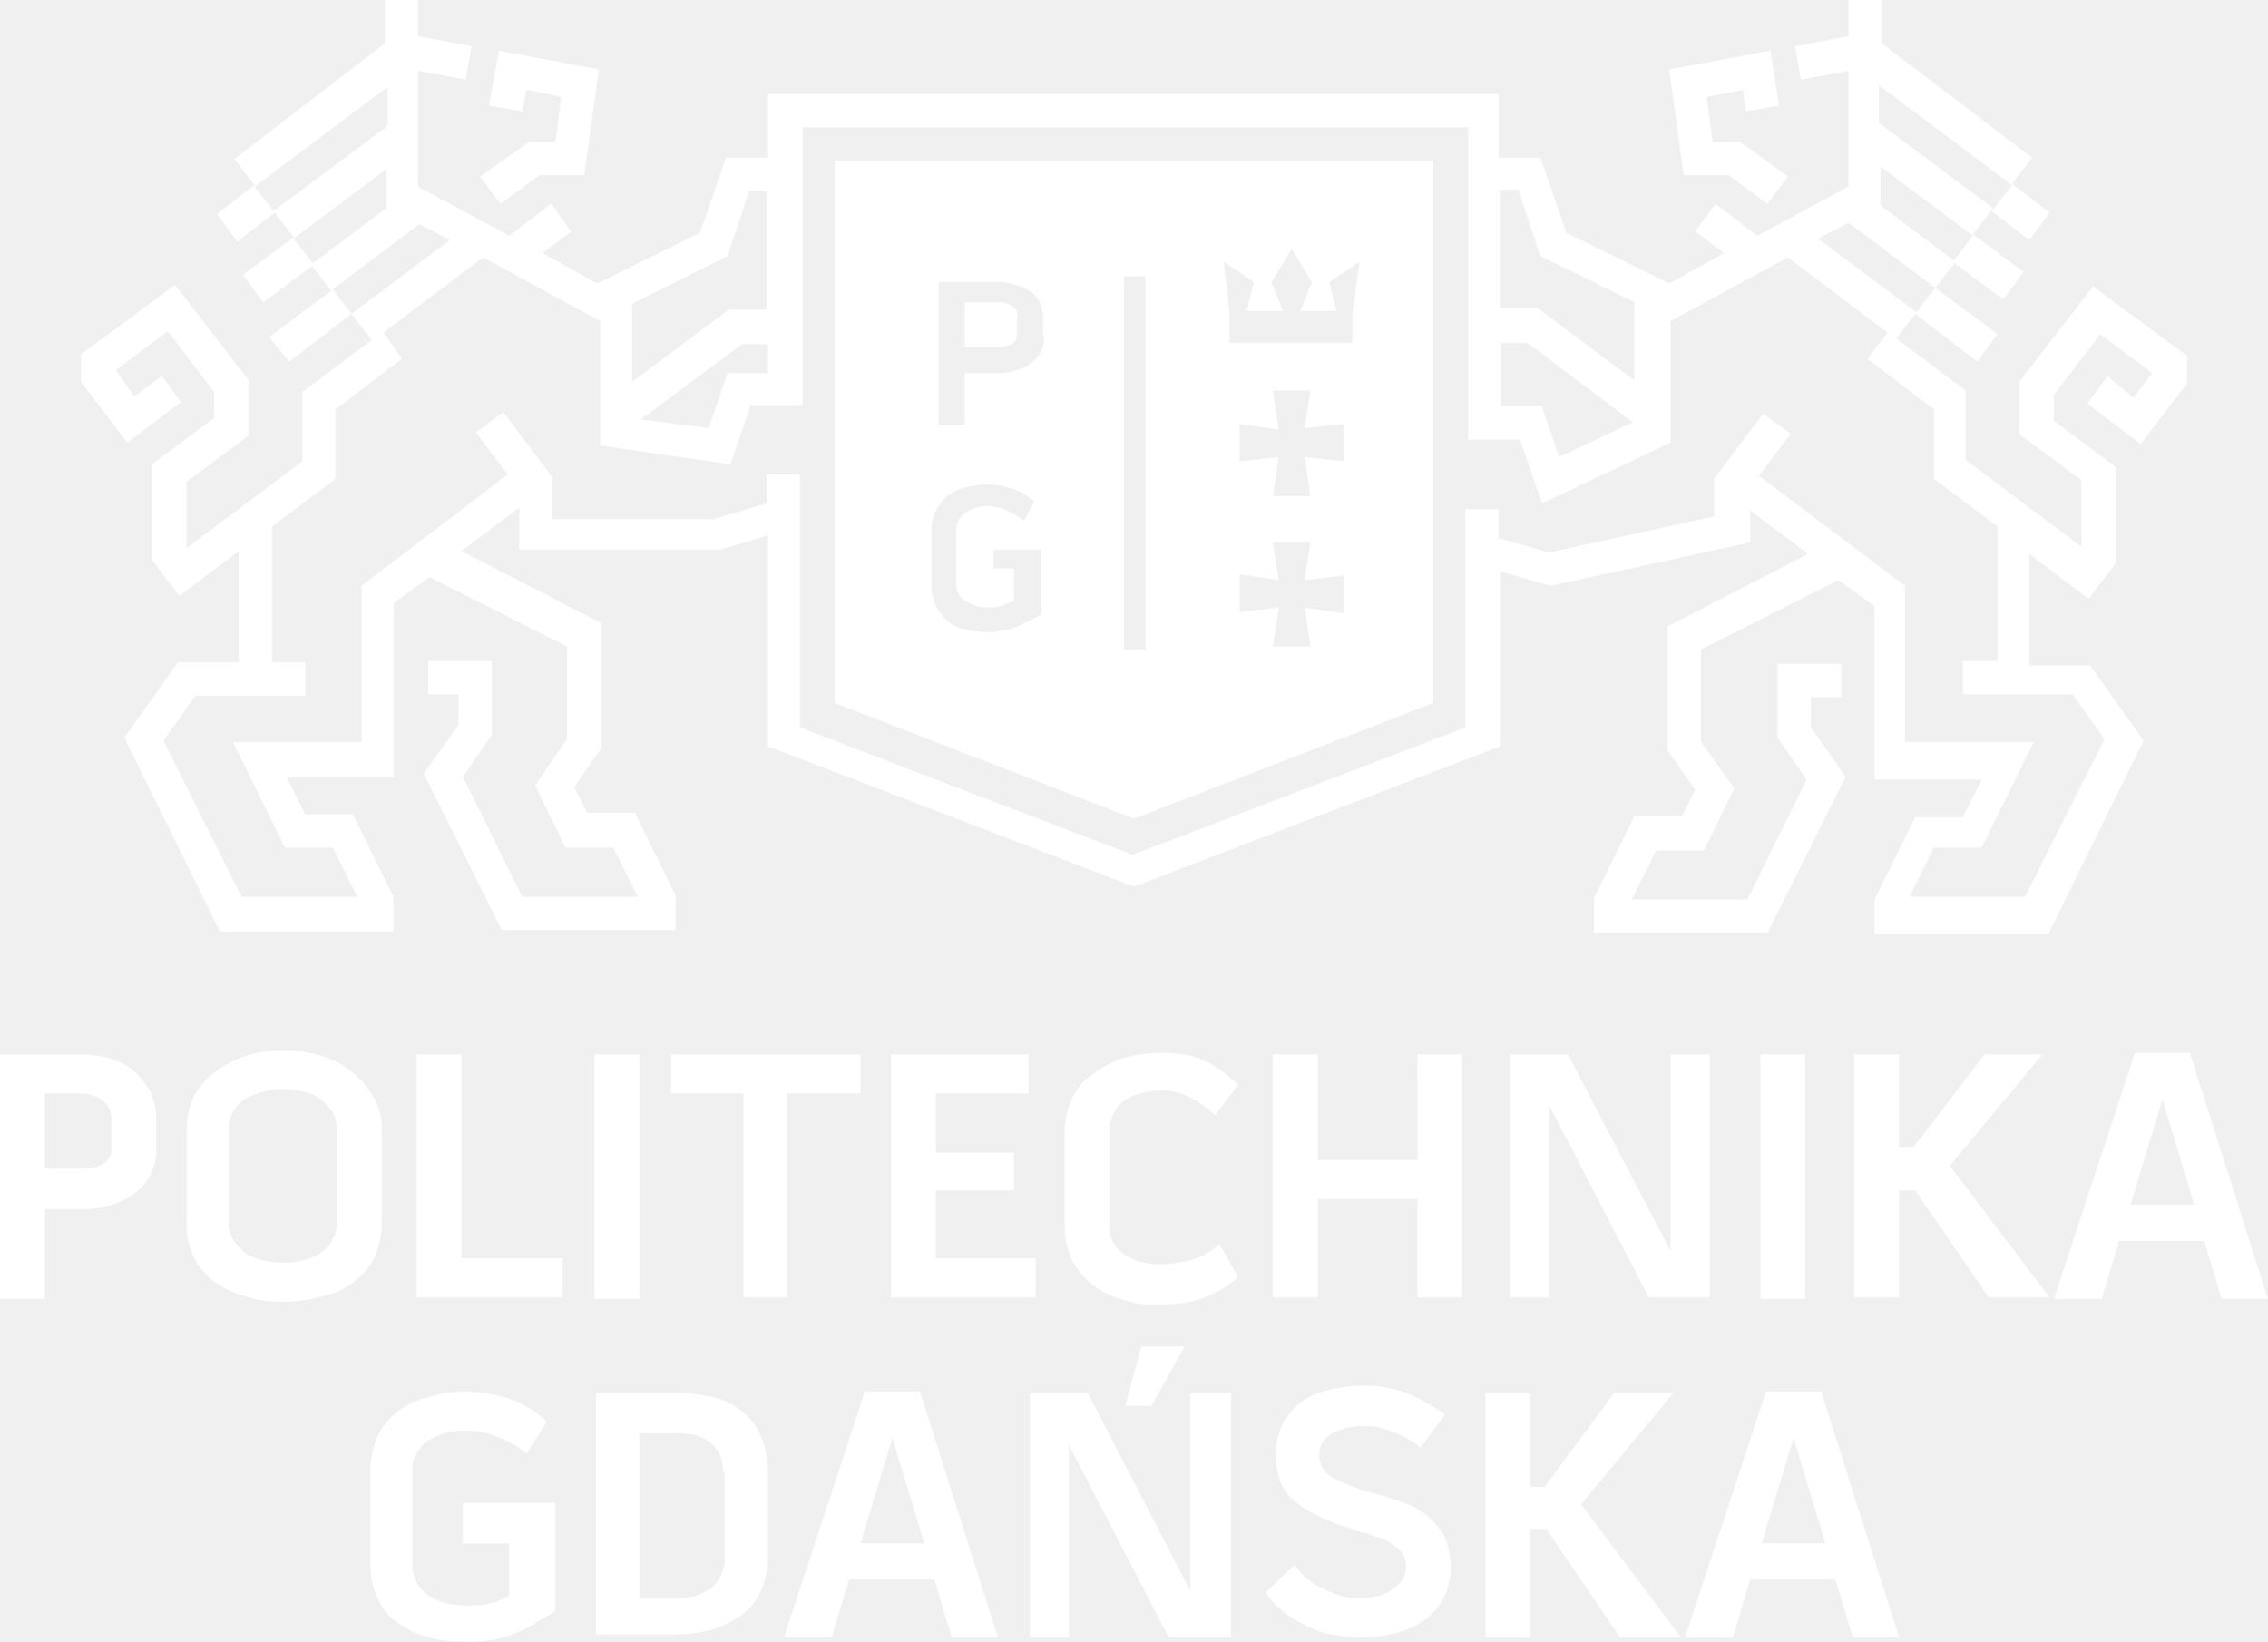
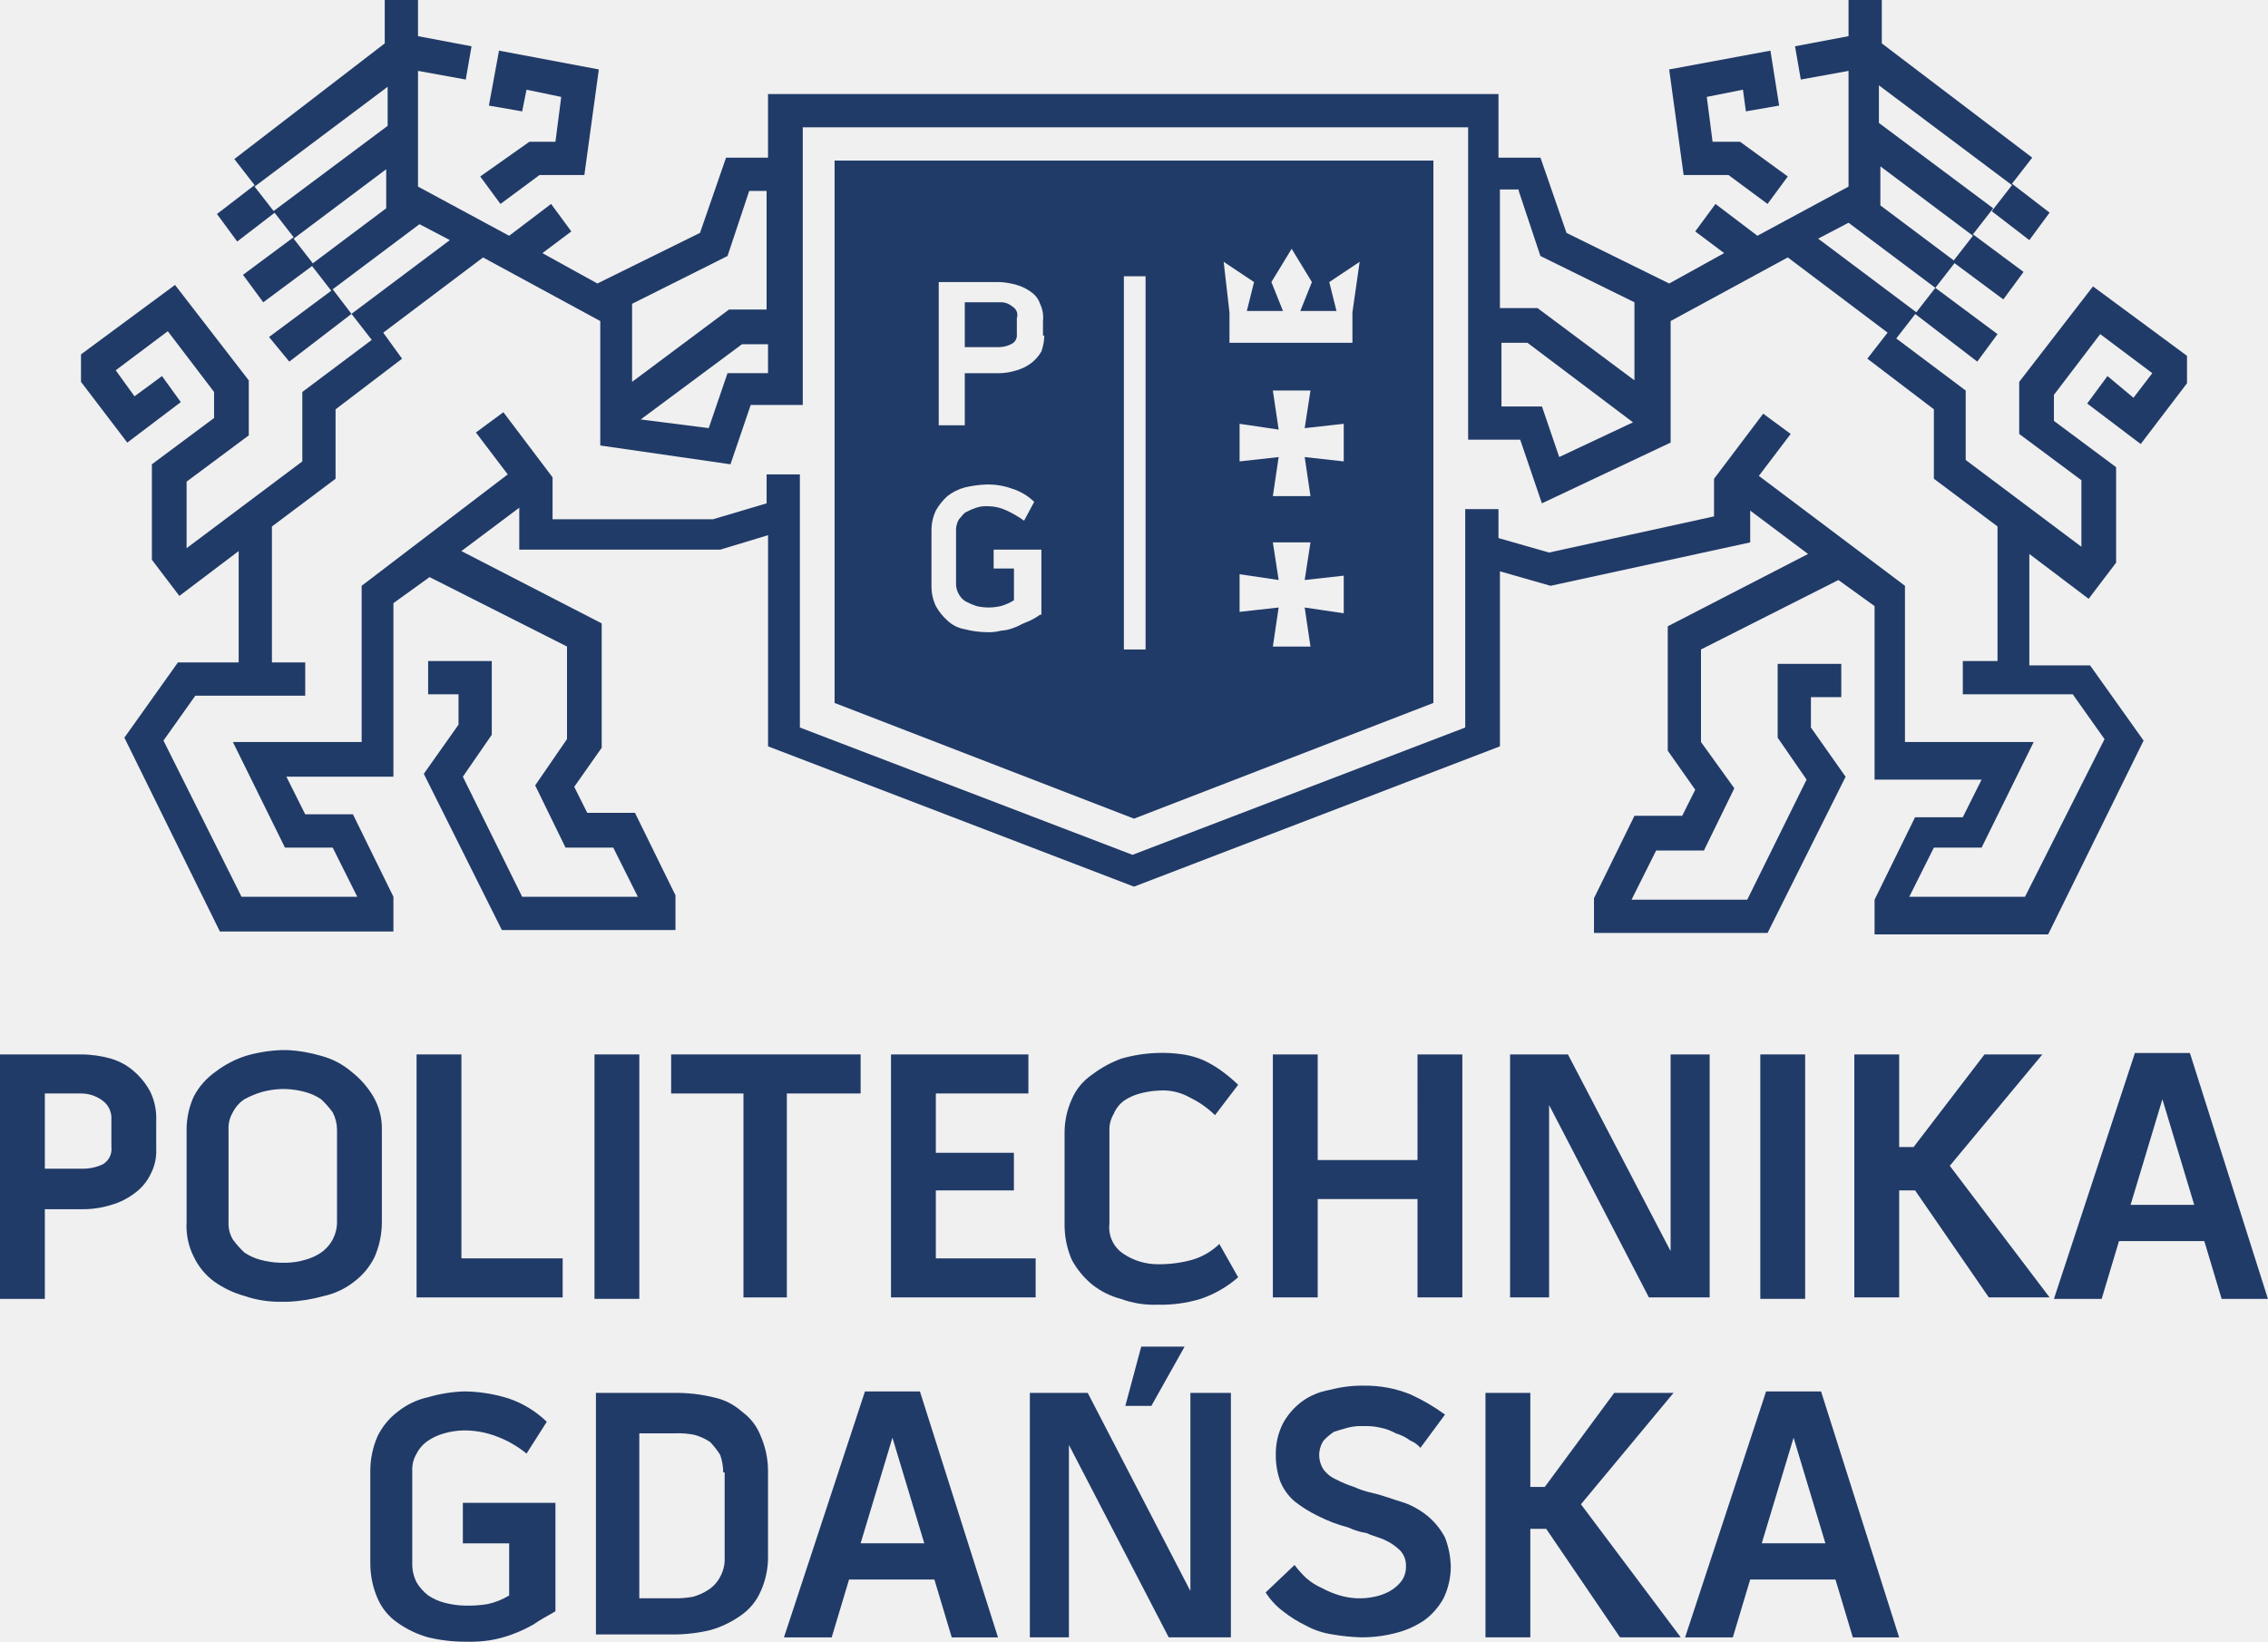
<svg xmlns="http://www.w3.org/2000/svg" id="prefix__PGLogotyp" width="154" height="111.473">
  <defs>
-     <style>.prefix__cls-1{fill:#fff}</style>
+     <style>.prefix__cls-1{fill:#213b68}</style>
  </defs>
  <path id="prefix__Path_98" d="M137.334 89.4h4.125l-6.777-8.937 6.286-7.562h-3.929l-4.812 6.286h-.982V72.9H128.2v16.5h3.045v-7.268h1.08z" class="prefix__cls-1" data-name="Path 98" transform="translate(-2.289 -1.302)" />
  <path id="prefix__Path_99" d="M7.563 77.32a1.459 1.459 0 00-.589-1.277 2.412 2.412 0 00-1.474-.491H3.045v5.107H5.6a3.137 3.137 0 001.375-.295 1.188 1.188 0 00.589-1.179zM5.5 72.9a7.476 7.476 0 012.063.295 4.1 4.1 0 011.571.884 4.777 4.777 0 011.08 1.375 4.136 4.136 0 01.393 1.964v1.866a3.363 3.363 0 01-.393 1.768 3.42 3.42 0 01-1.08 1.277 4.726 4.726 0 01-1.571.786 6.333 6.333 0 01-1.964.295H3.045v6.09H0V72.9z" class="prefix__cls-1" data-name="Path 99" transform="translate(0 -1.302)" />
  <path id="prefix__Path_100" d="M23.114 78a2.615 2.615 0 00-.295-1.179 6.354 6.354 0 00-.786-.884 3.63 3.63 0 00-1.08-.491 5.748 5.748 0 00-1.277-.2h-.393a5.748 5.748 0 00-1.277.2 6.007 6.007 0 00-1.179.491 2.319 2.319 0 00-.786.884A2.094 2.094 0 0015.748 78v6.286a2.094 2.094 0 00.295 1.179 6.354 6.354 0 00.786.884 3.631 3.631 0 001.08.491 5.8 5.8 0 001.375.2h.393a4.976 4.976 0 001.277-.2 3.631 3.631 0 001.08-.491 2.513 2.513 0 001.08-2.062zm-1.08-5.009a5.2 5.2 0 012.063 1.08 6.013 6.013 0 011.473 1.67A4.3 4.3 0 0126.159 78v6.286a5.934 5.934 0 01-.491 2.357 4.659 4.659 0 01-1.375 1.67 5.028 5.028 0 01-2.062.982 10.662 10.662 0 01-2.455.393h-.393a7.324 7.324 0 01-2.554-.393 6.687 6.687 0 01-2.063-.982 4.492 4.492 0 01-1.375-1.67 4.625 4.625 0 01-.491-2.357V78a5.456 5.456 0 01.491-2.259 4.775 4.775 0 011.473-1.67 6.86 6.86 0 012.063-1.08 9.874 9.874 0 012.455-.393h.393a9.933 9.933 0 012.259.393" class="prefix__cls-1" data-name="Path 100" transform="translate(-.23 -1.296)" />
  <path id="prefix__Path_101" d="M31.845 72.9v13.848h6.875V89.4H28.8V72.9z" class="prefix__cls-1" data-name="Path 101" transform="translate(-.514 -1.302)" />
  <path id="prefix__Rectangle_8" d="M0 0h3.045v16.598H0z" class="prefix__cls-1" data-name="Rectangle 8" transform="translate(40.366 71.598)" />
  <path id="prefix__Path_102" d="M46.4 75.552V72.9h12.866v2.652h-5.009V89.4h-2.946V75.552z" class="prefix__cls-1" data-name="Path 102" transform="translate(-.829 -1.302)" />
  <path id="prefix__Path_103" d="M64.645 82.132v4.616h6.777V89.4H61.6V72.9h9.33v2.652h-6.285v4.027h5.3v2.554z" class="prefix__cls-1" data-name="Path 103" transform="translate(-1.1 -1.302)" />
  <path id="prefix__Path_104" d="M79.984 75.354a5.749 5.749 0 00-1.277.2 3.631 3.631 0 00-1.08.491 2.139 2.139 0 00-.687.884 2.1 2.1 0 00-.295 1.179v6.286a2.144 2.144 0 00.982 2.063 4.19 4.19 0 002.357.688 8.372 8.372 0 002.259-.295 4.451 4.451 0 001.866-1.08l1.277 2.259a7.507 7.507 0 01-2.554 1.471 9.307 9.307 0 01-2.946.393 6.449 6.449 0 01-2.456-.393 5.268 5.268 0 01-1.964-.982 5.691 5.691 0 01-1.375-1.67 5.934 5.934 0 01-.491-2.357V78.2a5.456 5.456 0 01.491-2.259 3.837 3.837 0 011.375-1.67 7.675 7.675 0 011.964-1.08 9.874 9.874 0 012.455-.393 9.549 9.549 0 011.768.1 5.63 5.63 0 011.375.393 7.326 7.326 0 011.179.687 10.4 10.4 0 011.179.982l-1.571 2.063a6.452 6.452 0 00-1.67-1.179 3.718 3.718 0 00-2.161-.491" class="prefix__cls-1" data-name="Path 104" transform="translate(-1.314 -1.3)" />
  <path id="prefix__Path_105" d="M97.821 72.9h3.045v16.5h-3.045v-6.679h-6.776V89.4H88V72.9h3.045v7.17h6.777z" class="prefix__cls-1" data-name="Path 105" transform="translate(-1.571 -1.302)" />
  <path id="prefix__Path_106" d="M115.3 72.9h2.652v16.5h-4.125l-6.777-13.062V89.4h-2.65V72.9h3.929l6.971 13.357z" class="prefix__cls-1" data-name="Path 106" transform="translate(-1.864 -1.302)" />
  <path id="prefix__Rectangle_9" d="M0 0h3.045v16.598H0z" class="prefix__cls-1" data-name="Rectangle 9" transform="translate(119.527 71.598)" />
  <path id="prefix__Path_107" d="M151.527 83.113l-2.161-7.17-2.161 7.17zm-.295-10.313l5.3 16.7h-3.143l-1.179-3.929h-5.79l-1.179 3.929H142l5.5-16.7z" class="prefix__cls-1" data-name="Path 107" transform="translate(-2.536 -1.3)" />
  <path id="prefix__Path_108" d="M36.539 9.688L33.2 12.045l1.375 1.866 2.652-1.964h3.045l.982-7.17L34.477 3.5l-.687 3.732 2.259.393.295-1.473 2.357.491-.393 3.045z" class="prefix__cls-1" data-name="Path 108" transform="translate(-.593 -.062)" />
  <path id="prefix__Path_109" d="M119.427 11.946l2.652 1.964 1.375-1.866-3.241-2.357h-1.866l-.393-3.045 2.455-.491.2 1.473 2.259-.393-.593-3.731-6.875 1.277.982 7.17z" class="prefix__cls-1" data-name="Path 109" transform="translate(-2.061 -.062)" />
  <path id="prefix__Path_110" d="M135.636 44.884h-2.259v2.259h7.464L143 50.188l-5.4 10.705h-7.857l1.67-3.339h3.241l3.536-7.17h-8.741V39.777l-9.92-7.464 2.161-2.848-1.866-1.375-3.339 4.42v2.554l-11.2 2.455-3.437-.982v-1.966h-2.257V49.4L77 58.045 54.413 49.4V32.214h-2.259v1.964l-3.634 1.08h-10.9v-2.847l-3.339-4.42-1.866 1.375 2.161 2.848-9.92 7.563v10.607h-8.743l3.536 7.17h3.241l1.67 3.339H16.5l-5.3-10.607 2.161-3.045h7.464v-2.259h-2.261V35.75l4.321-3.241v-4.714l4.515-3.438-1.277-1.768 6.777-5.107 7.959 4.318v8.45l8.841 1.277 1.373-4.027h3.536V8.643h45.179v21.214h3.536l1.473 4.321 8.741-4.125V21.8l7.955-4.321 6.777 5.107-1.375 1.768 4.518 3.438v4.714l4.321 3.241v9.134zM49.5 17.384l1.473-4.42h1.179v8.054H49.6l-6.58 4.911v-5.3zm-6.384 10.9zm9.134-2.946H49.5l-1.277 3.732-4.616-.589 6.875-5.107h1.768zm58.732 3.339l-5.009 2.357L104.8 27.6h-2.75v-4.323h1.768zm-7.759-15.714l1.473 4.42 6.384 3.143v5.3l-6.58-4.906h-2.554v-8.054h1.277zM143.2 25.536l-1.377 1.864 3.634 2.75 3.143-4.125v-1.864l-6.384-4.714-5.009 6.482v3.536l4.223 3.143v4.518l-7.857-5.893v-4.715l-4.714-3.536 1.375-1.768-6.679-5.009 2.063-1.08 5.893 4.42-1.375 1.768 4.223 3.241 1.375-1.866-4.223-3.143 1.375-1.768-5.107-3.83v-2.652l6.286 4.714-1.375 1.768 3.438 2.554 1.375-1.866-3.437-2.554 1.375-1.768-7.761-5.795V5.795l9.036 6.777-1.375 1.768 2.554 1.964 1.375-1.866-2.554-1.964 1.375-1.768-10.214-7.76V0h-2.259v2.455l-3.634.688.393 2.259 3.241-.589v7.857l-6.187 3.339-2.848-2.161-1.375 1.866 1.964 1.473-3.732 2.063-6.973-3.437-1.767-5.108h-2.85V6.384h-49.6v4.321H49.4l-1.768 5.107-6.969 3.438-3.733-2.062 1.964-1.473-1.374-1.867-2.848 2.161-6.188-3.339V4.813l3.241.589.393-2.259-3.634-.687V0h-2.259v2.946L16.011 10.8l1.375 1.768-2.554 1.964 1.375 1.868 2.554-1.964-1.375-1.766 9.036-6.777v2.652l-7.759 5.795 1.375 1.768-3.438 2.553 1.375 1.866 3.438-2.554-1.375-1.768 6.286-4.714v2.652l-5.107 3.83 1.375 1.768-4.223 3.143 1.375 1.67 4.223-3.241-1.277-1.67 5.893-4.42 2.063 1.08-6.679 5.009 1.375 1.768-4.714 3.536v4.714l-7.858 5.893v-4.518l4.223-3.143V25.83l-5.009-6.482L5.6 24.063v1.866l3.143 4.125 3.634-2.75-1.277-1.768-1.866 1.375-1.277-1.768 3.536-2.652 3.143 4.125v1.768l-4.223 3.143v6.482l1.866 2.455 4.027-3.045v7.563H12.18l-3.634 5.107 6.483 13.161h11.785v-2.357l-2.75-5.6h-3.241l-1.277-2.554h7.268V40.955l2.455-1.768L38.6 43.9v6.286l-2.161 3.144 2.061 4.224h3.241l1.67 3.339h-7.856l-4.027-8.152 1.964-2.848v-5.009h-4.321v2.259h2.063v2.063l-2.357 3.339 5.3 10.607h11.789v-2.357l-2.75-5.6h-3.241l-.884-1.768 1.866-2.652V42.33l-9.527-4.91 3.929-2.946v2.848h13.652l3.241-.982v14.339L77.1 60.205l24.848-9.527V38.795l3.438.982 13.554-2.946V34.67l3.929 2.946-9.527 4.911v8.446l1.866 2.652-.884 1.768h-3.241l-2.75 5.6v2.357h11.786l5.3-10.607-2.355-3.343v-2.061h2.062V45.08h-4.321v5.009l1.964 2.848-4.027 8.152h-7.857l1.67-3.339h3.245l2.063-4.223-2.263-3.143V44.1l9.33-4.714 2.455 1.768v11.784h7.268l-1.277 2.554h-3.241l-2.75 5.6v2.357h11.786l6.482-13.161-3.634-5.107h-4.125v-7.565l4.027 3.045 1.866-2.455v-6.483l-4.223-3.143v-1.768l3.143-4.125 3.536 2.652-1.277 1.67z" class="prefix__cls-1" data-name="Path 110" transform="translate(-.1)" />
  <path id="prefix__Path_111" d="M69.941 21.195a1.2 1.2 0 00-.884-.295H66.7v3.045h2.357a1.85 1.85 0 00.786-.2.658.658 0 00.393-.687V21.98a.658.658 0 00-.295-.786" class="prefix__cls-1" data-name="Path 111" transform="translate(-1.191 -.373)" />
  <path id="prefix__Path_112" d="M92.861 21.413v2.063h-8.349v-2.063l-.393-3.437 2.063 1.375-.491 1.964h2.455l-.786-1.964 1.375-2.259 1.375 2.259-.786 1.964h2.456l-.491-1.964 2.063-1.375zm-.589 10.116l-2.652-.295.393 2.652h-2.554l.393-2.652-2.652.295v-2.554l2.652.393-.393-2.652h2.554l-.393 2.554 2.652-.295v2.554zm0 10.313l-2.652-.393.393 2.652h-2.554l.393-2.652-2.652.295v-2.555l2.652.393-.393-2.554h2.554l-.393 2.554 2.652-.295v2.554zM78.816 44.3h-1.473V18.957h1.473zm-6.875-21.316a3.531 3.531 0 01-.2 1.08 2.648 2.648 0 01-.687.786 3.072 3.072 0 01-.982.491 4.221 4.221 0 01-1.179.2h-2.354v3.536h-1.768V19.35H68.9a4.93 4.93 0 011.179.2 3.072 3.072 0 01.982.491 1.527 1.527 0 01.589.786 2.127 2.127 0 01.2 1.179v.982zm-.295 18.955a3.981 3.981 0 01-.884.491c-.295.1-.589.295-.884.393a2.868 2.868 0 01-.884.2 3.028 3.028 0 01-.982.1 5.944 5.944 0 01-1.473-.2 2.24 2.24 0 01-1.179-.589 3.845 3.845 0 01-.786-.982 3.137 3.137 0 01-.295-1.375v-3.734a3.137 3.137 0 01.295-1.375 3.845 3.845 0 01.786-.982 3.319 3.319 0 011.179-.589 7.581 7.581 0 011.473-.2 4.758 4.758 0 011.768.295 3.7 3.7 0 011.473.884l-.687 1.277a7.326 7.326 0 00-1.179-.688 3.024 3.024 0 00-1.277-.295 2.163 2.163 0 00-.786.1 4.787 4.787 0 00-.687.295c-.2.1-.295.295-.491.491a1.42 1.42 0 00-.2.688v3.732a1.42 1.42 0 00.2.688 1.184 1.184 0 00.491.491 4.788 4.788 0 00.688.295 3.585 3.585 0 001.67 0 3.489 3.489 0 00.884-.393V38.8H68.5v-1.28h3.241v4.42zM57.7 11.1v36.83l20.33 7.857 20.33-7.857V11.1z" class="prefix__cls-1" data-name="Path 112" transform="translate(-1.03 -.198)" />
  <path id="prefix__Path_113" d="M111.834 112.9h4.125l-6.777-9.036 6.286-7.562h-4.027l-4.714 6.384h-.982V96.3H102.7v16.6h3.045v-7.366h1.08z" class="prefix__cls-1" data-name="Path 113" transform="translate(-1.834 -1.72)" />
  <path id="prefix__Path_114" d="M31.984 103.763h6.188v7.366c-.491.295-1.08.589-1.473.884a9.91 9.91 0 01-1.473.687 8.182 8.182 0 01-1.473.393 8.986 8.986 0 01-1.67.1 10.7 10.7 0 01-2.554-.295 6.687 6.687 0 01-2.062-.982 3.837 3.837 0 01-1.375-1.67 5.934 5.934 0 01-.491-2.357V101.6a5.934 5.934 0 01.491-2.357 4.659 4.659 0 011.375-1.67 5.028 5.028 0 012.063-.982 9.874 9.874 0 012.455-.393 10.4 10.4 0 013.045.491 6.931 6.931 0 012.554 1.571l-1.375 2.161a7.065 7.065 0 00-2.062-1.179 6.089 6.089 0 00-2.259-.393 4.976 4.976 0 00-1.277.2 3.631 3.631 0 00-1.08.491 2.319 2.319 0 00-.786.884 2.1 2.1 0 00-.295 1.179v6.286a2.719 2.719 0 00.295 1.277 3.182 3.182 0 00.786.884 3.631 3.631 0 001.08.491 5.8 5.8 0 001.375.2 7.939 7.939 0 001.571-.1 4.63 4.63 0 001.473-.589v-3.536h-3.144v-2.75z" class="prefix__cls-1" data-name="Path 114" transform="translate(-.457 -1.718)" />
  <path id="prefix__Path_115" d="M49.843 101.7a3.663 3.663 0 00-.2-1.179 5.4 5.4 0 00-.687-.884 3.631 3.631 0 00-1.08-.491 5.6 5.6 0 00-1.277-.1h-2.453v11.2h2.259a6.484 6.484 0 001.375-.1 3.631 3.631 0 001.08-.491 2.319 2.319 0 00.786-.884 2.457 2.457 0 00.295-1.277V101.7zM46.6 96.3a10.7 10.7 0 012.554.295 4.133 4.133 0 011.964.982 3.642 3.642 0 011.277 1.67 5.934 5.934 0 01.491 2.357v5.796a5.582 5.582 0 01-.491 2.357 3.837 3.837 0 01-1.375 1.67 6.687 6.687 0 01-2.062.982 10.706 10.706 0 01-2.554.295H41.2V96.3z" class="prefix__cls-1" data-name="Path 115" transform="translate(-.736 -1.72)" />
  <path id="prefix__Path_116" d="M63.727 106.512l-2.161-7.17-2.161 7.17zM63.432 96.2l5.3 16.7h-3.139l-1.179-3.929H58.62l-1.179 3.929H54.2l5.5-16.7z" class="prefix__cls-1" data-name="Path 116" transform="translate(-.968 -1.718)" />
  <path id="prefix__Path_117" d="M82.1 96.3h2.75v16.6h-4.221l-6.777-13.064V112.9H71.2V96.3h3.929l6.971 13.455z" class="prefix__cls-1" data-name="Path 117" transform="translate(-1.271 -1.72)" />
  <path id="prefix__Path_118" d="M94.67 103.068c.884.2 1.571.491 2.259.688a5.355 5.355 0 011.67.982 4.776 4.776 0 011.08 1.375 5.811 5.811 0 01.393 1.964 5 5 0 01-.491 2.161 4.624 4.624 0 01-1.277 1.473 6 6 0 01-1.964.884 9.117 9.117 0 01-2.357.295 13.31 13.31 0 01-1.964-.2 5.364 5.364 0 01-1.768-.589 8.482 8.482 0 01-1.571-.982 4.807 4.807 0 01-1.179-1.277l1.964-1.866a6.354 6.354 0 00.786.884 4.056 4.056 0 001.08.687 6.008 6.008 0 001.179.491 4.93 4.93 0 001.179.2 4.782 4.782 0 001.179-.1 3.518 3.518 0 001.08-.393 2.648 2.648 0 00.786-.687 1.659 1.659 0 00.295-.982 1.477 1.477 0 00-.393-1.08 3.527 3.527 0 00-.982-.687c-.393-.2-.884-.295-1.277-.491a4.862 4.862 0 01-1.277-.393 10.045 10.045 0 01-2.062-.786 8.482 8.482 0 01-1.571-.982 3.523 3.523 0 01-.982-1.375 5.316 5.316 0 01-.295-1.866 4.565 4.565 0 01.491-2.062 4.624 4.624 0 011.277-1.473 4.471 4.471 0 011.866-.786 8.6 8.6 0 012.357-.295 8.143 8.143 0 013.143.589 13.524 13.524 0 012.357 1.375l-1.67 2.259a1.762 1.762 0 00-.687-.491 3.072 3.072 0 00-.982-.491 3.518 3.518 0 00-1.08-.393 4.029 4.029 0 00-1.08-.1 3.683 3.683 0 00-1.08.1c-.393.1-.687.2-.982.295a4.271 4.271 0 00-.687.589 1.784 1.784 0 000 1.964 2.139 2.139 0 00.884.687 7.126 7.126 0 001.179.491 5.536 5.536 0 001.179.393" class="prefix__cls-1" data-name="Path 118" transform="translate(-1.562 -1.711)" />
  <path id="prefix__Path_119" d="M126.027 106.512l-2.161-7.17-2.161 7.17zm-.295-10.312l5.3 16.7h-3.143l-1.179-3.929h-5.79l-1.179 3.929H116.5l5.5-16.7z" class="prefix__cls-1" data-name="Path 119" transform="translate(-2.08 -1.718)" />
  <path id="prefix__Path_120" d="M78.88 93.1h2.946l-2.259 4.027H77.8z" class="prefix__cls-1" data-name="Path 120" transform="translate(-1.389 -1.662)" />
</svg>
